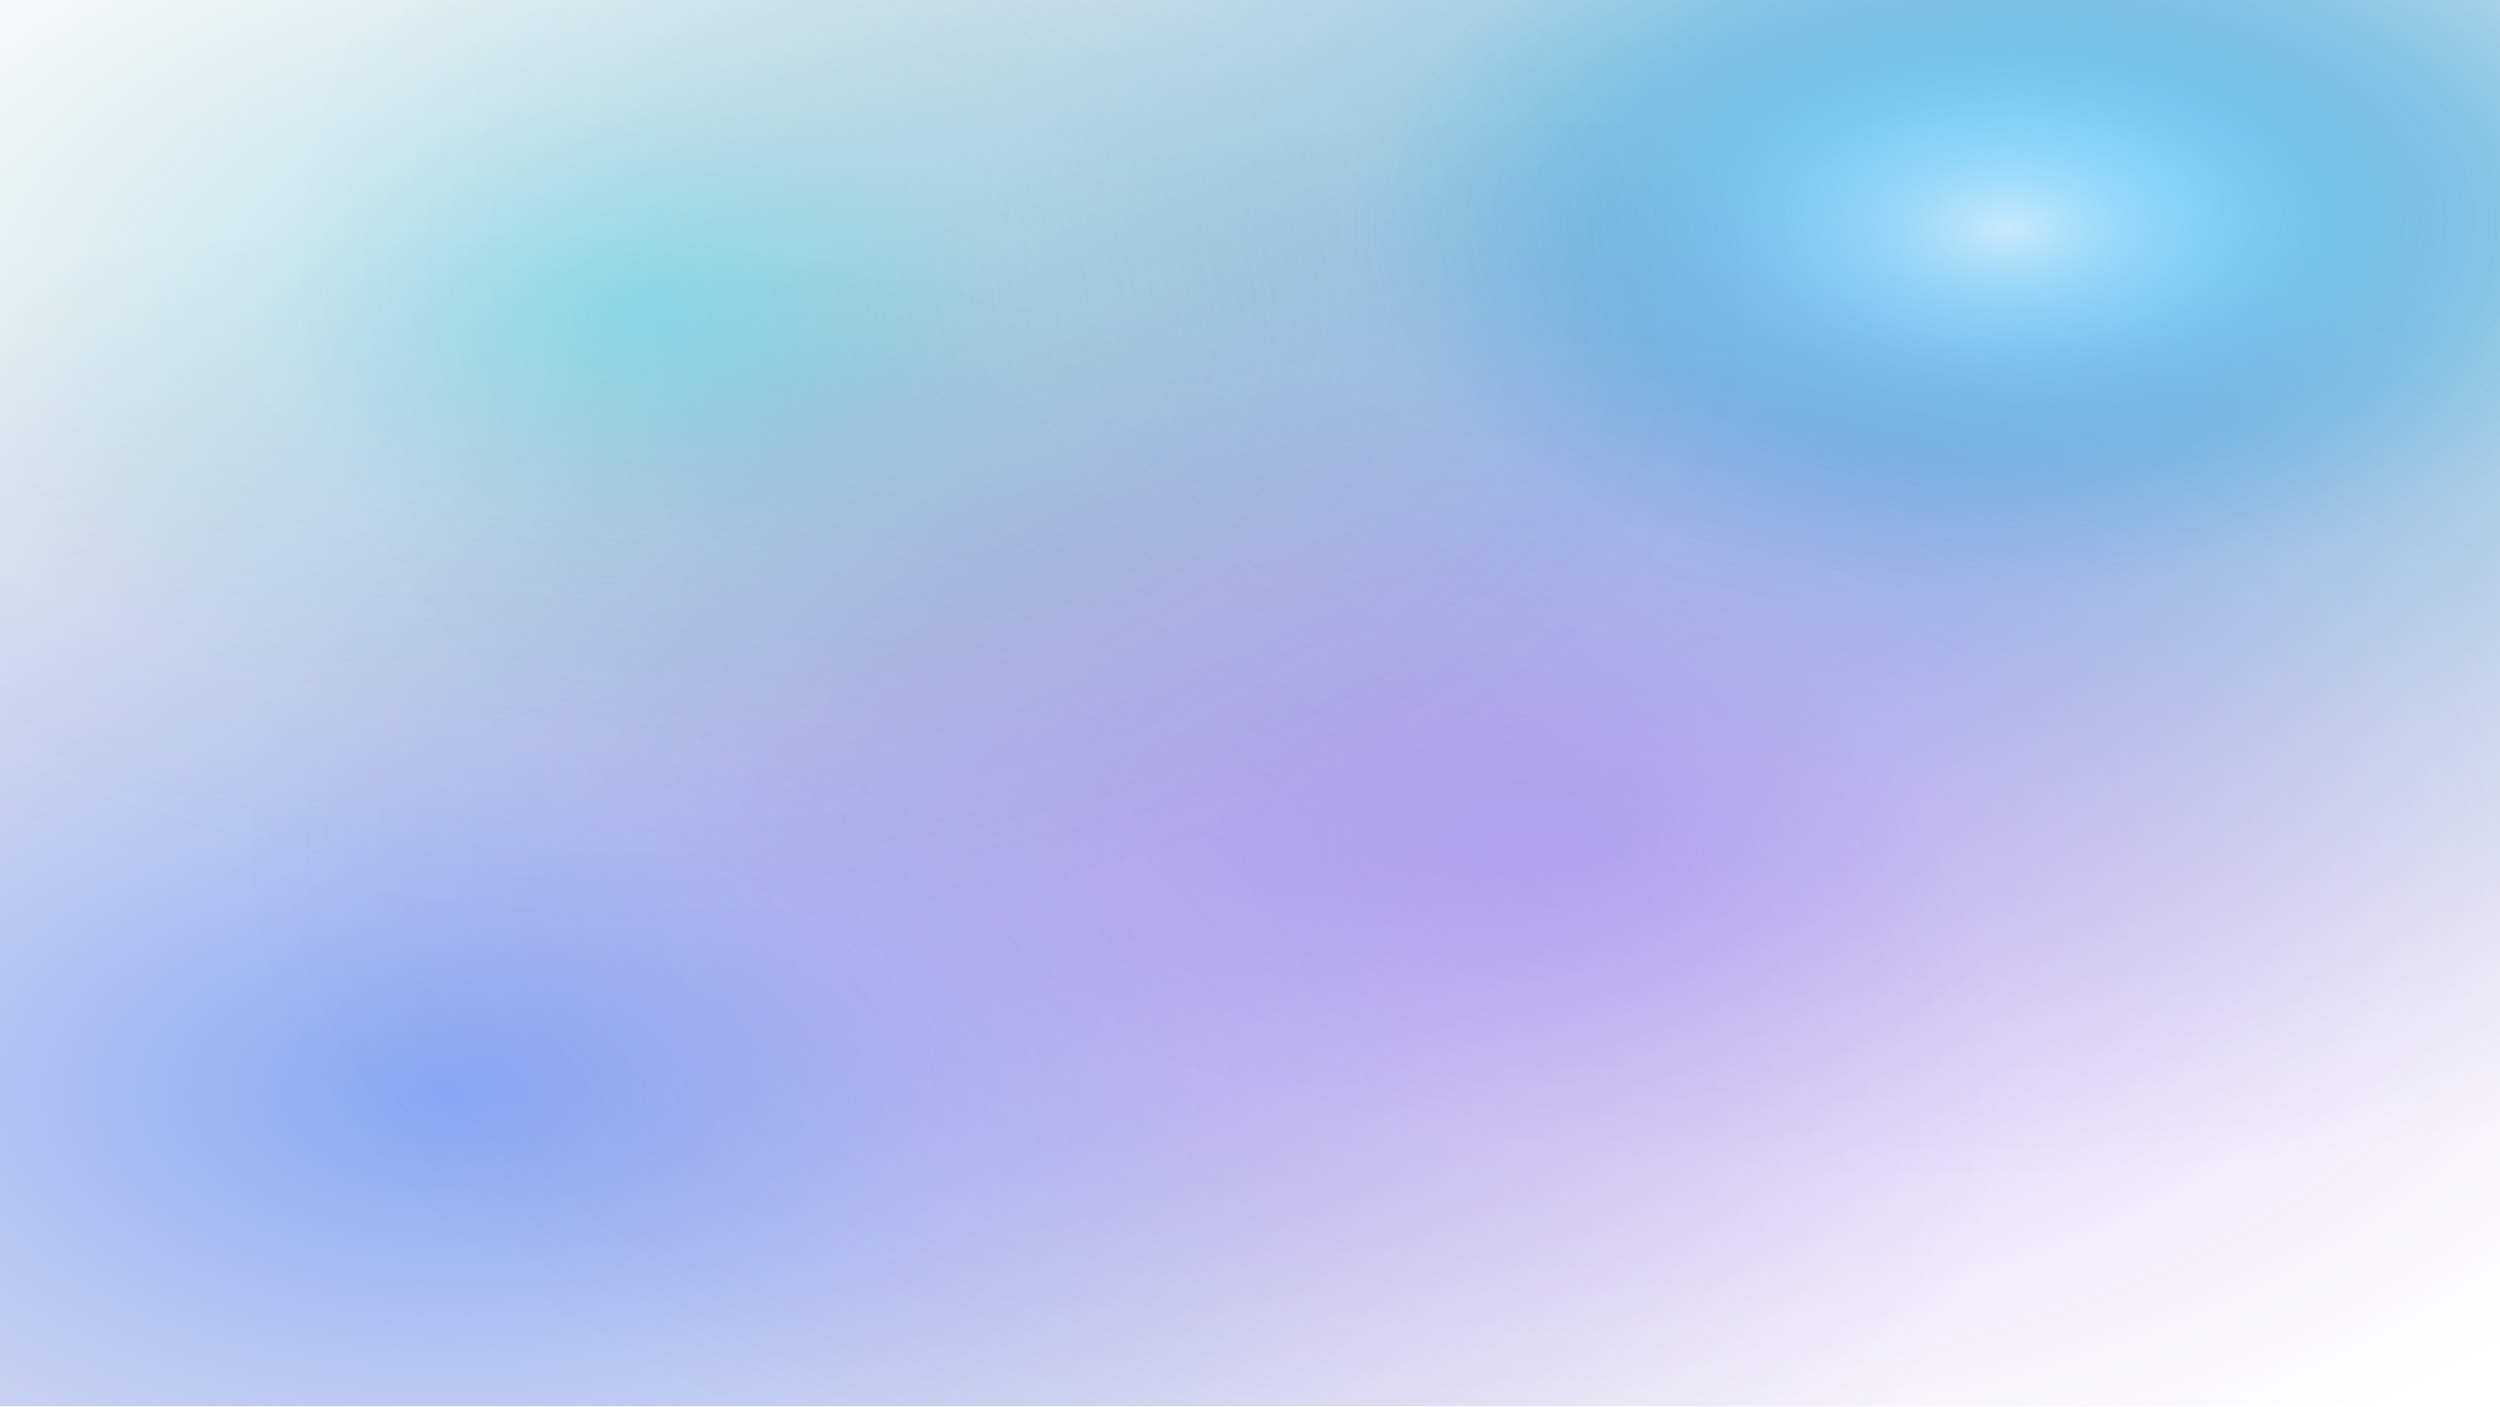
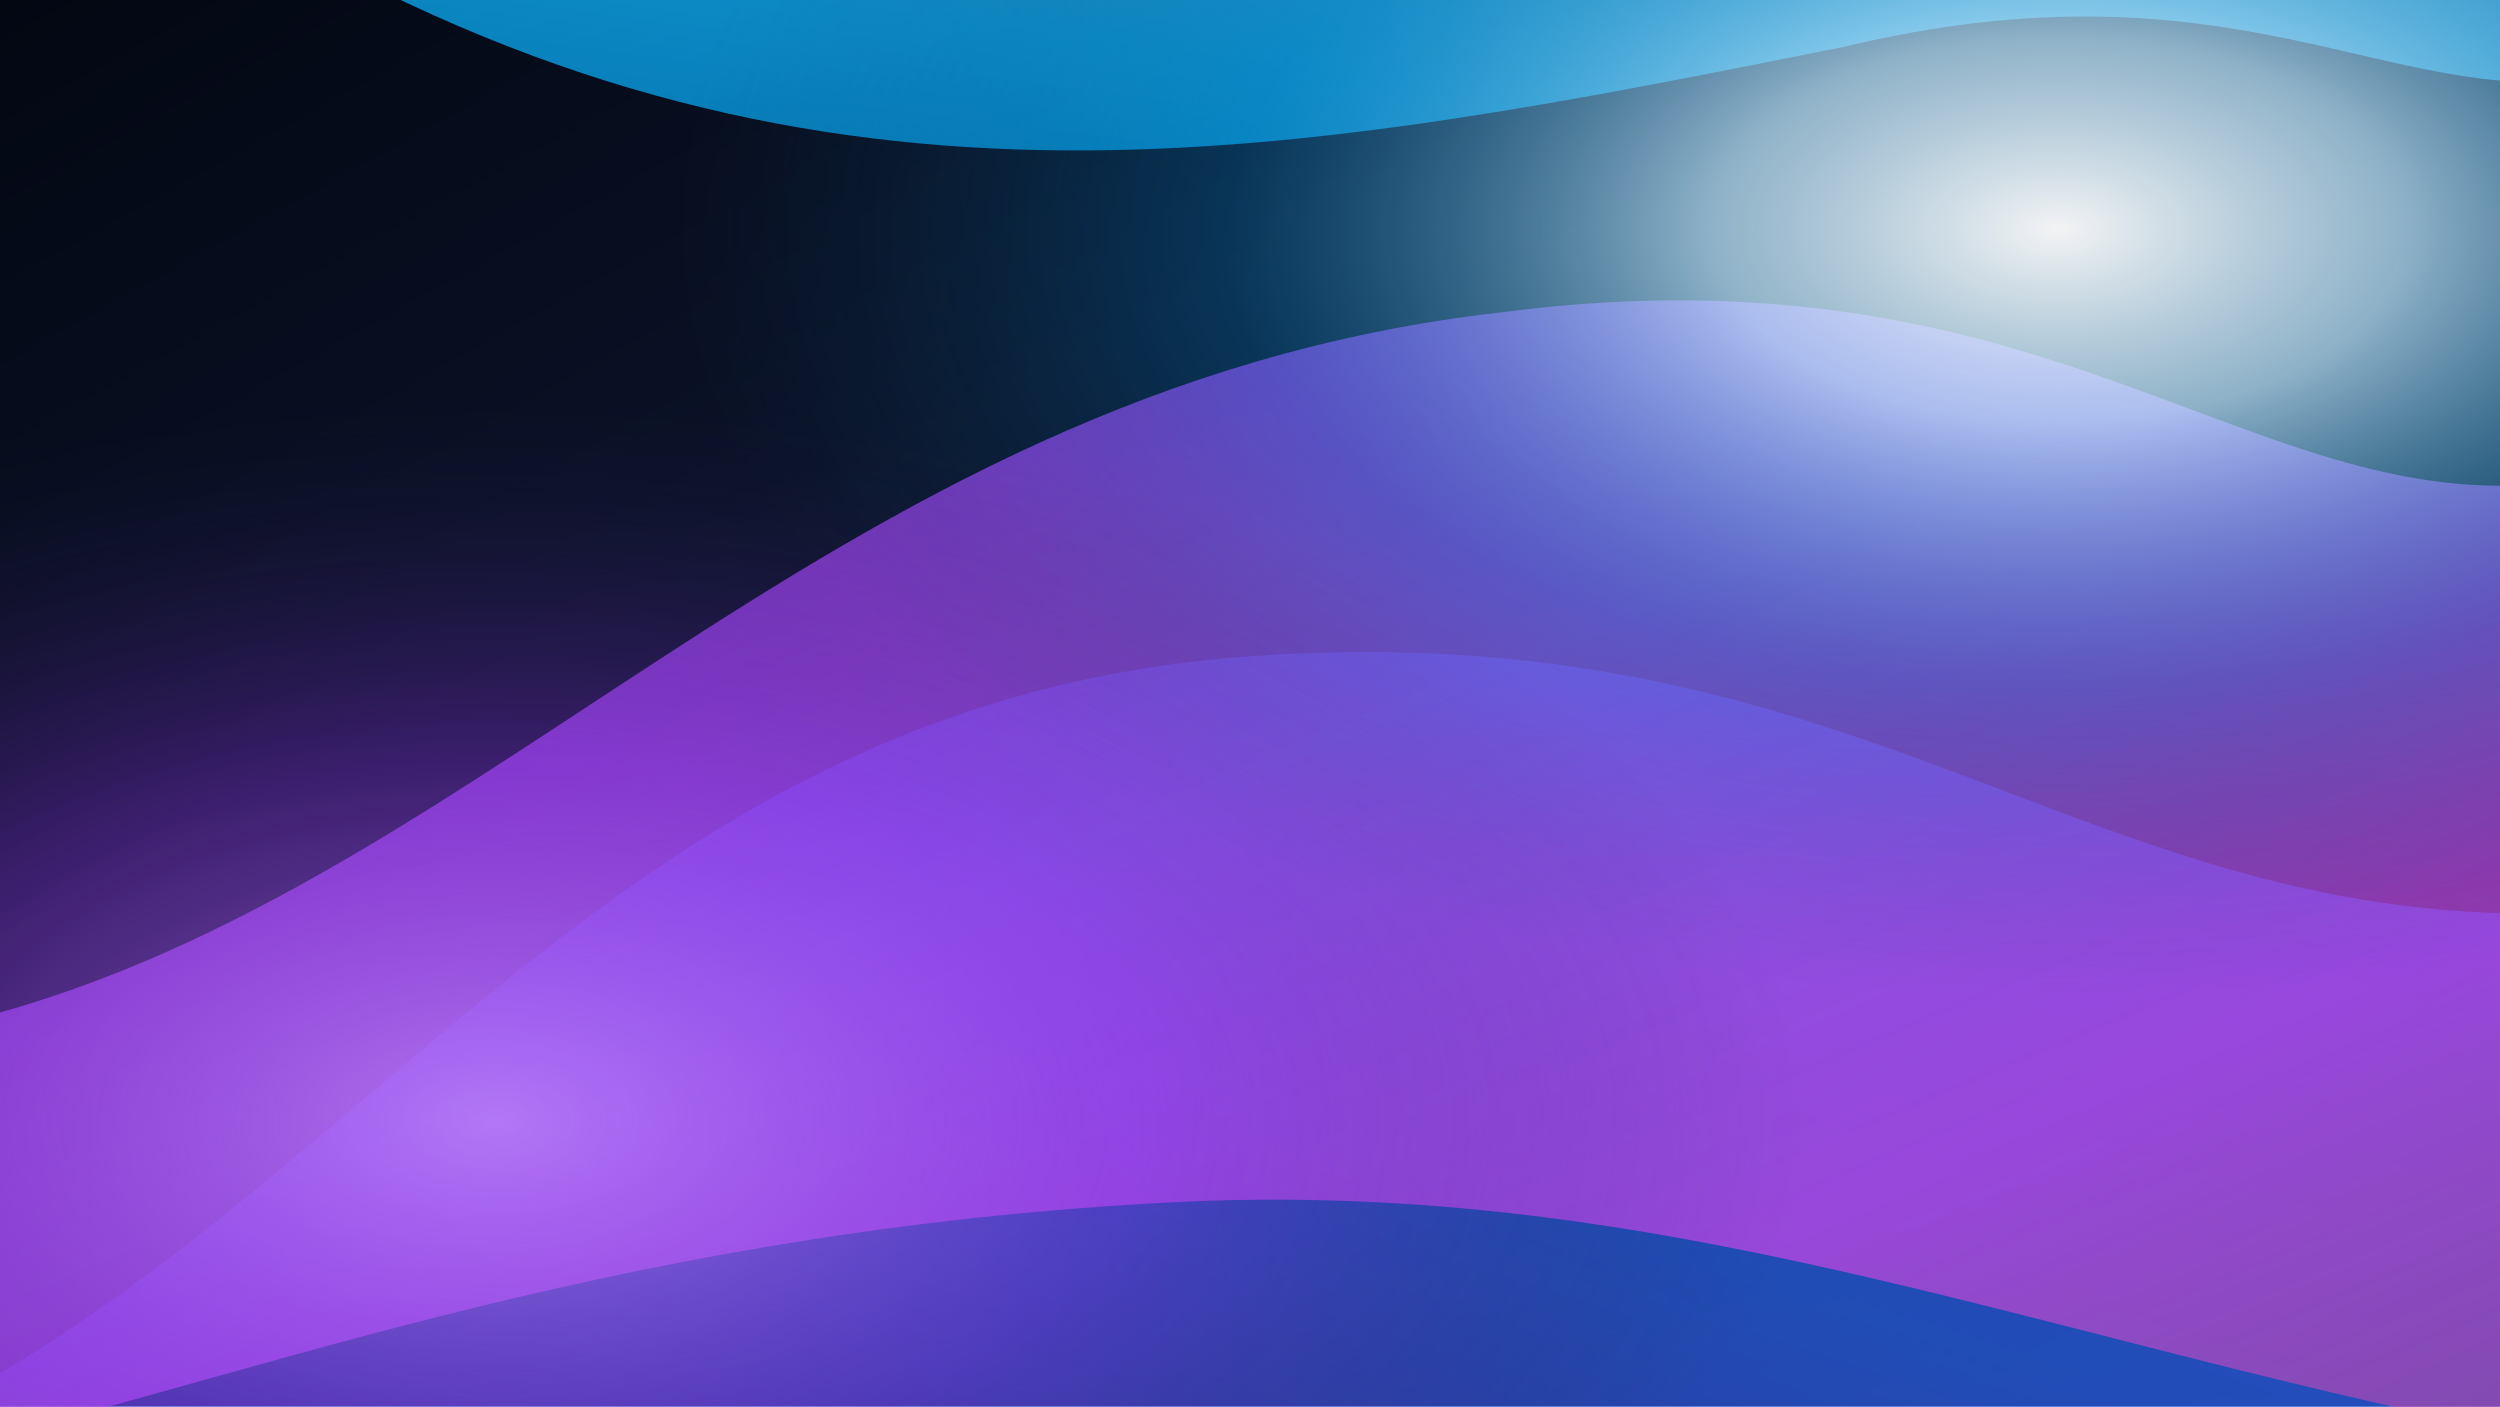
<svg xmlns="http://www.w3.org/2000/svg" viewBox="0 0 1600 900" width="1600" height="900">
  <defs>
-     <radialGradient id="mid-cyan-aurora" cx="78%" cy="18%" r="66%" fx="82%" fy="14%">
-       <stop offset="0%" stop-color="#38bdf8" stop-opacity="0.62" />
-       <stop offset="28%" stop-color="#0284c7" stop-opacity="0.42" />
-       <stop offset="60%" stop-color="#0369a1" stop-opacity="0.18" />
-       <stop offset="85%" stop-color="#075985" stop-opacity="0.05" />
-       <stop offset="100%" stop-color="#075985" stop-opacity="0" />
+     <linearGradient id="m-base" x1="0%" y1="0%" x2="100%" y2="100%">
+       <stop offset="0%" stop-color="#030712" />
+       <stop offset="35%" stop-color="#0b1329" />
+       <stop offset="70%" stop-color="#0f172a" />
+       <stop offset="100%" stop-color="#1e1b4b" />
+     </linearGradient>
+     <linearGradient id="m-ribbon-cyan" x1="0%" y1="100%" x2="100%" y2="0%">
+       <stop offset="0%" stop-color="#0284c7" stop-opacity="0.88" />
+       <stop offset="35%" stop-color="#0ea5e9" stop-opacity="0.82" />
+       <stop offset="70%" stop-color="#38bdf8" stop-opacity="0.75" />
+       <stop offset="100%" stop-color="#7dd3fc" stop-opacity="0.60" />
+     </linearGradient>
+     <linearGradient id="m-ribbon-magenta" x1="0%" y1="0%" x2="100%" y2="100%">
+       <stop offset="0%" stop-color="#7e22ce" stop-opacity="0.85" />
+       <stop offset="45%" stop-color="#a855f7" stop-opacity="0.75" />
+       <stop offset="75%" stop-color="#d946ef" stop-opacity="0.65" />
+       <stop offset="100%" stop-color="#ec4899" stop-opacity="0.45" />
+     </linearGradient>
+     <linearGradient id="m-ribbon-sapphire" x1="100%" y1="0%" x2="0%" y2="100%">
+       <stop offset="0%" stop-color="#1d4ed8" stop-opacity="0.85" />
+       <stop offset="50%" stop-color="#2563eb" stop-opacity="0.70" />
+       <stop offset="100%" stop-color="#4f46e5" stop-opacity="0.50" />
+     </linearGradient>
+     <radialGradient id="m-glow-lunar" cx="82%" cy="16%" r="55%">
+       <stop offset="0%" stop-color="#ffffff" stop-opacity="0.95" />
+       <stop offset="25%" stop-color="#bae6fd" stop-opacity="0.75" />
+       <stop offset="60%" stop-color="#0284c7" stop-opacity="0.30" />
+       <stop offset="100%" stop-color="#0c4a6e" stop-opacity="0" />
    </radialGradient>
-     <radialGradient id="mid-royal-depth" cx="18%" cy="78%" r="62%">
-       <stop offset="0%" stop-color="#2563eb" stop-opacity="0.55" />
-       <stop offset="32%" stop-color="#1d4ed8" stop-opacity="0.32" />
-       <stop offset="65%" stop-color="#1e40af" stop-opacity="0.14" />
-       <stop offset="88%" stop-color="#1e3a8a" stop-opacity="0.04" />
-       <stop offset="100%" stop-color="#1e3a8a" stop-opacity="0" />
-     </radialGradient>
-     <radialGradient id="mid-astral-violet" cx="62%" cy="60%" r="52%">
-       <stop offset="0%" stop-color="#8b5cf6" stop-opacity="0.46" />
-       <stop offset="32%" stop-color="#7c3aed" stop-opacity="0.25" />
-       <stop offset="68%" stop-color="#6d28d9" stop-opacity="0.09" />
-       <stop offset="100%" stop-color="#5b21b6" stop-opacity="0" />
-     </radialGradient>
-     <radialGradient id="mid-cyan-bloom" cx="80%" cy="16%" r="26%">
-       <stop offset="0%" stop-color="#e0f2fe" stop-opacity="0.75" />
-       <stop offset="30%" stop-color="#7dd3fc" stop-opacity="0.40" />
-       <stop offset="65%" stop-color="#0284c7" stop-opacity="0.14" />
-       <stop offset="100%" stop-color="#0284c7" stop-opacity="0" />
-     </radialGradient>
-     <radialGradient id="mid-cobalt-glow" cx="26%" cy="22%" r="44%">
-       <stop offset="0%" stop-color="#06b6d4" stop-opacity="0.42" />
-       <stop offset="35%" stop-color="#0891b2" stop-opacity="0.20" />
-       <stop offset="70%" stop-color="#0e7490" stop-opacity="0.06" />
-       <stop offset="100%" stop-color="#155e75" stop-opacity="0" />
+     <radialGradient id="m-glow-nebula" cx="20%" cy="80%" r="52%">
+       <stop offset="0%" stop-color="#c084fc" stop-opacity="0.75" />
+       <stop offset="50%" stop-color="#9333ea" stop-opacity="0.35" />
+       <stop offset="100%" stop-color="#1e1b4b" stop-opacity="0" />
    </radialGradient>
  </defs>
-   <rect width="1600" height="900" fill="url(#mid-cyan-aurora)" />
-   <rect width="1600" height="900" fill="url(#mid-royal-depth)" />
-   <rect width="1600" height="900" fill="url(#mid-astral-violet)" />
-   <rect width="1600" height="900" fill="url(#mid-cobalt-glow)" />
-   <rect width="1600" height="900" fill="url(#mid-cyan-bloom)" />
+   <rect width="1600" height="900" fill="url(#m-base)" />
+   <path d="M-100 930 C230 790 380 450 800 420 C1220 390 1350 620 1700 580 L1700 1000 L-100 1000 Z" fill="url(#m-ribbon-sapphire)" />
+   <path d="M-50 660 C300 590 520 250 960 200 C1340 150 1460 360 1680 300 L1680 930 C1330 870 1080 750 740 770 C380 790 140 890 -50 930 Z" fill="url(#m-ribbon-magenta)" />
+   <path d="M180 -40 C530 160 830 100 1180 30 C1430 -30 1530 70 1660 50 L1660 -100 L180 -100 Z" fill="url(#m-ribbon-cyan)" />
+   <rect width="1600" height="900" fill="url(#m-glow-nebula)" />
+   <rect width="1600" height="900" fill="url(#m-glow-lunar)" />
</svg>
